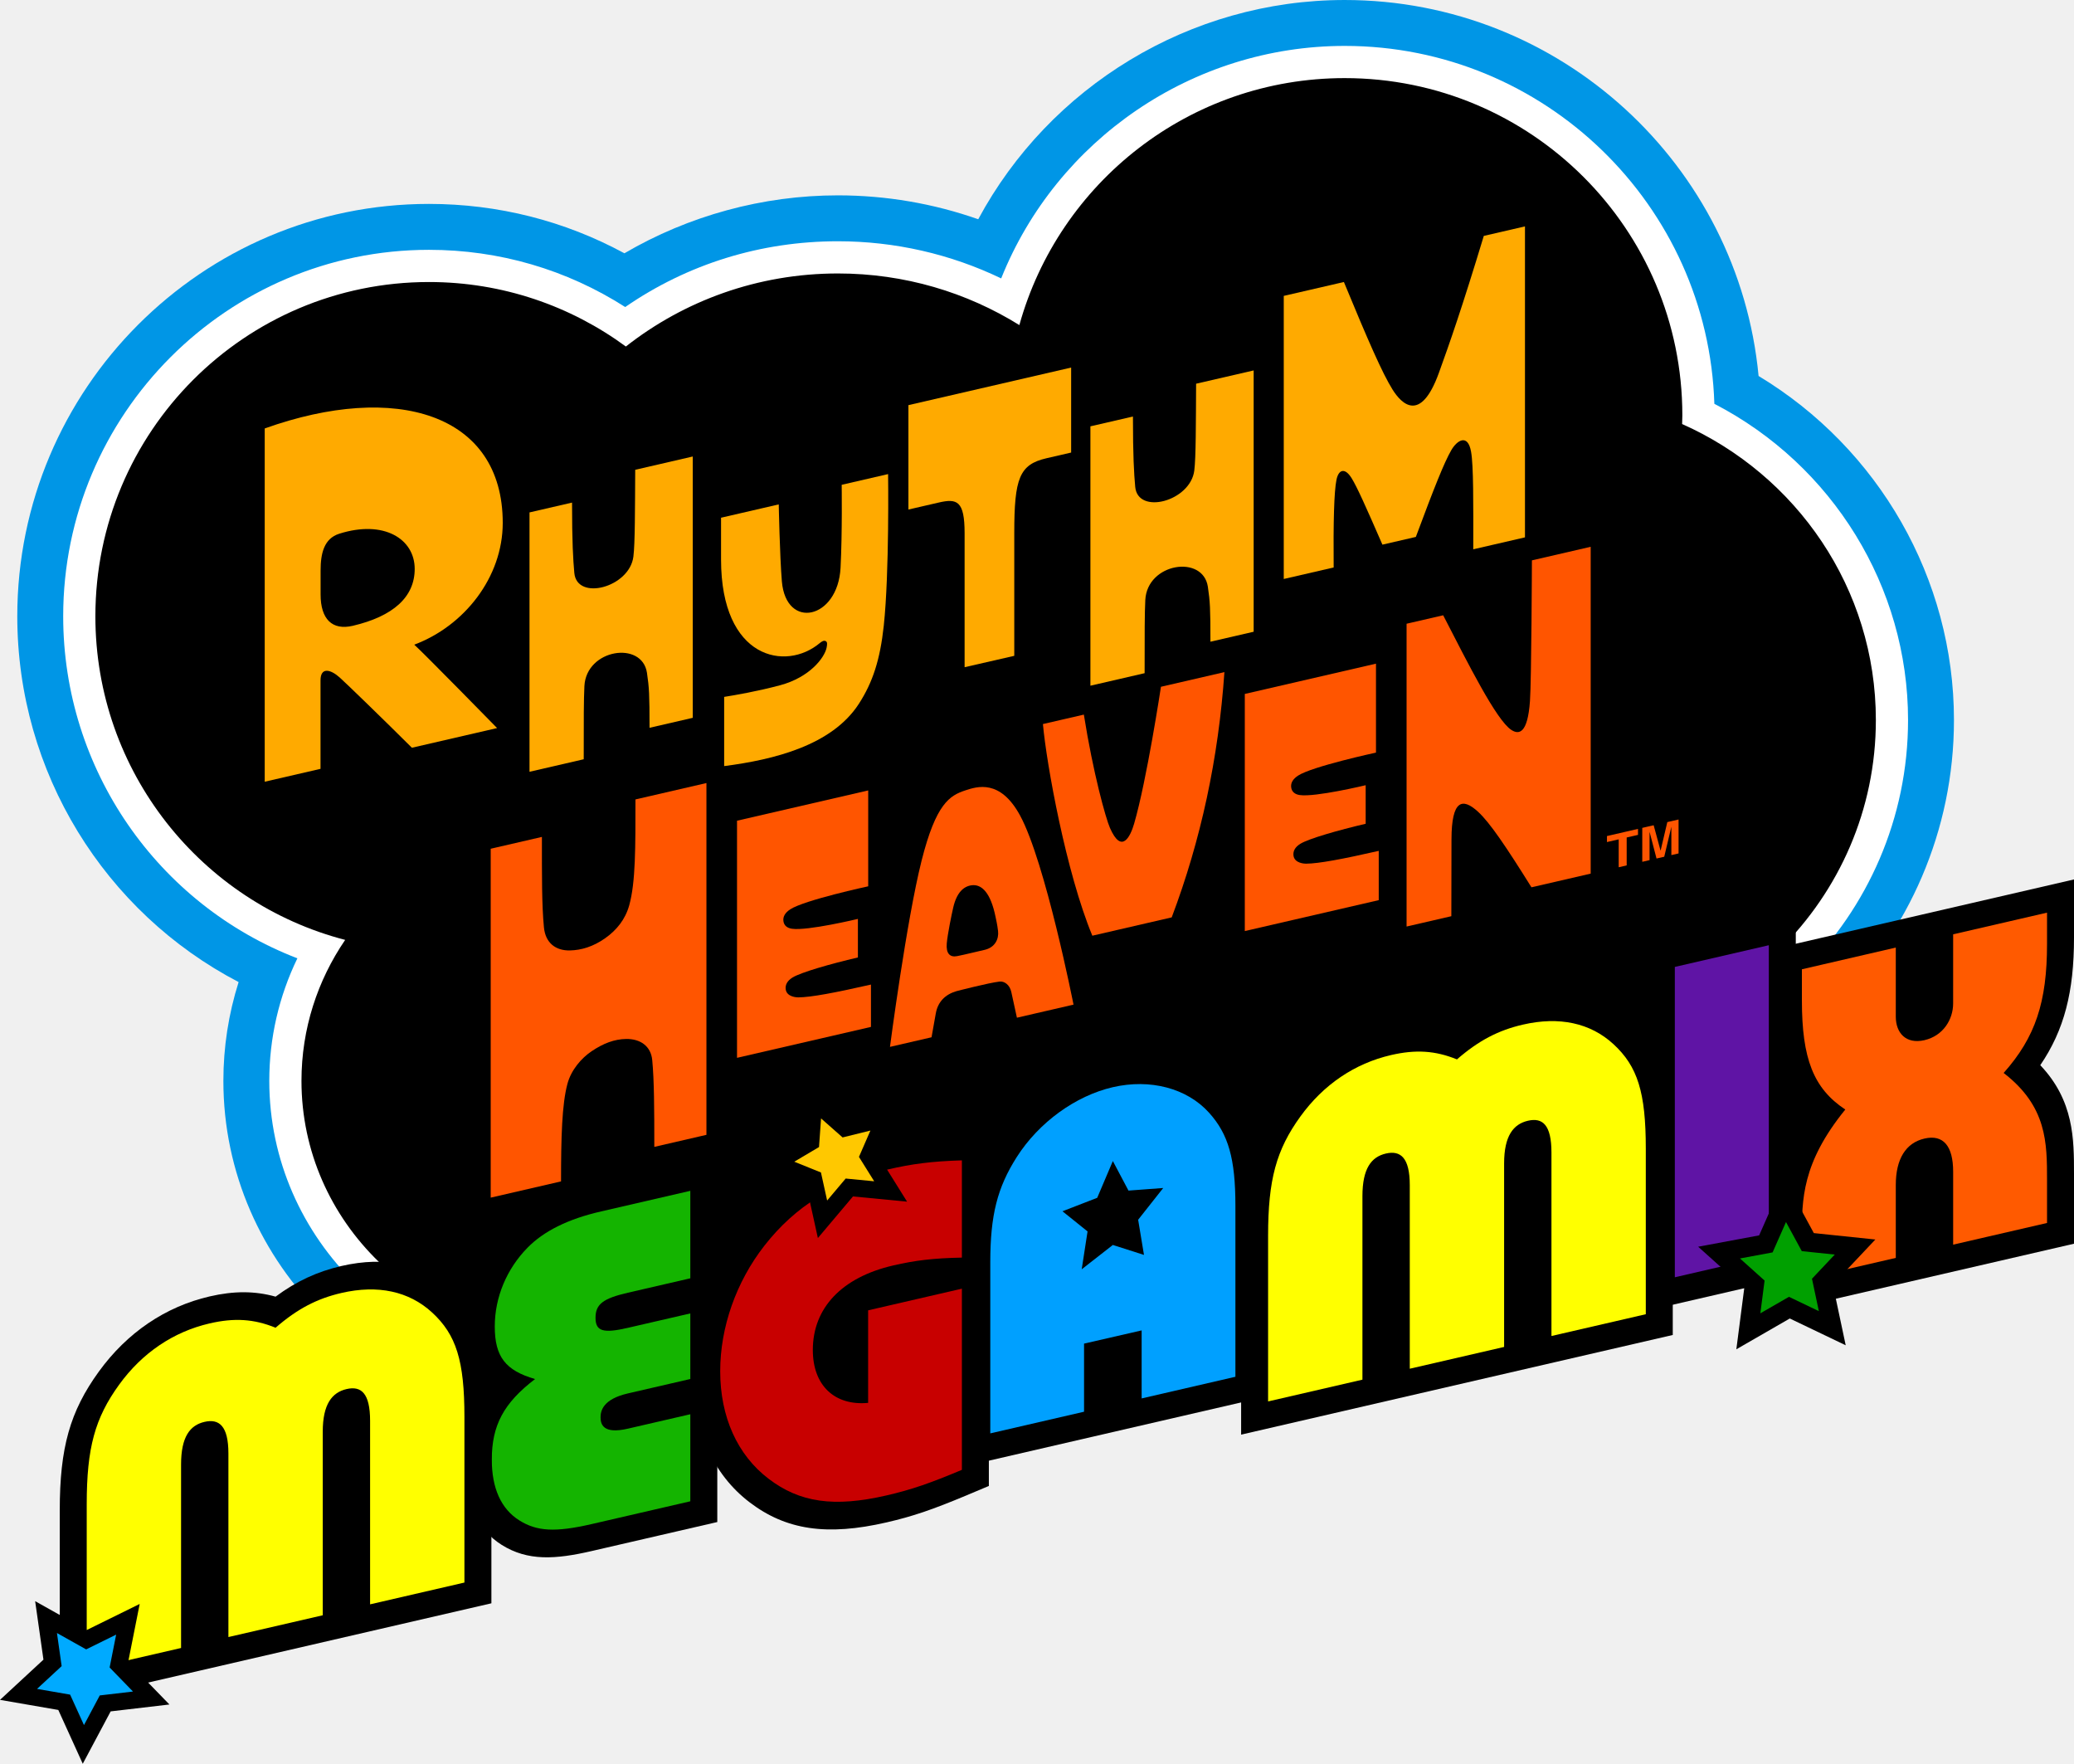
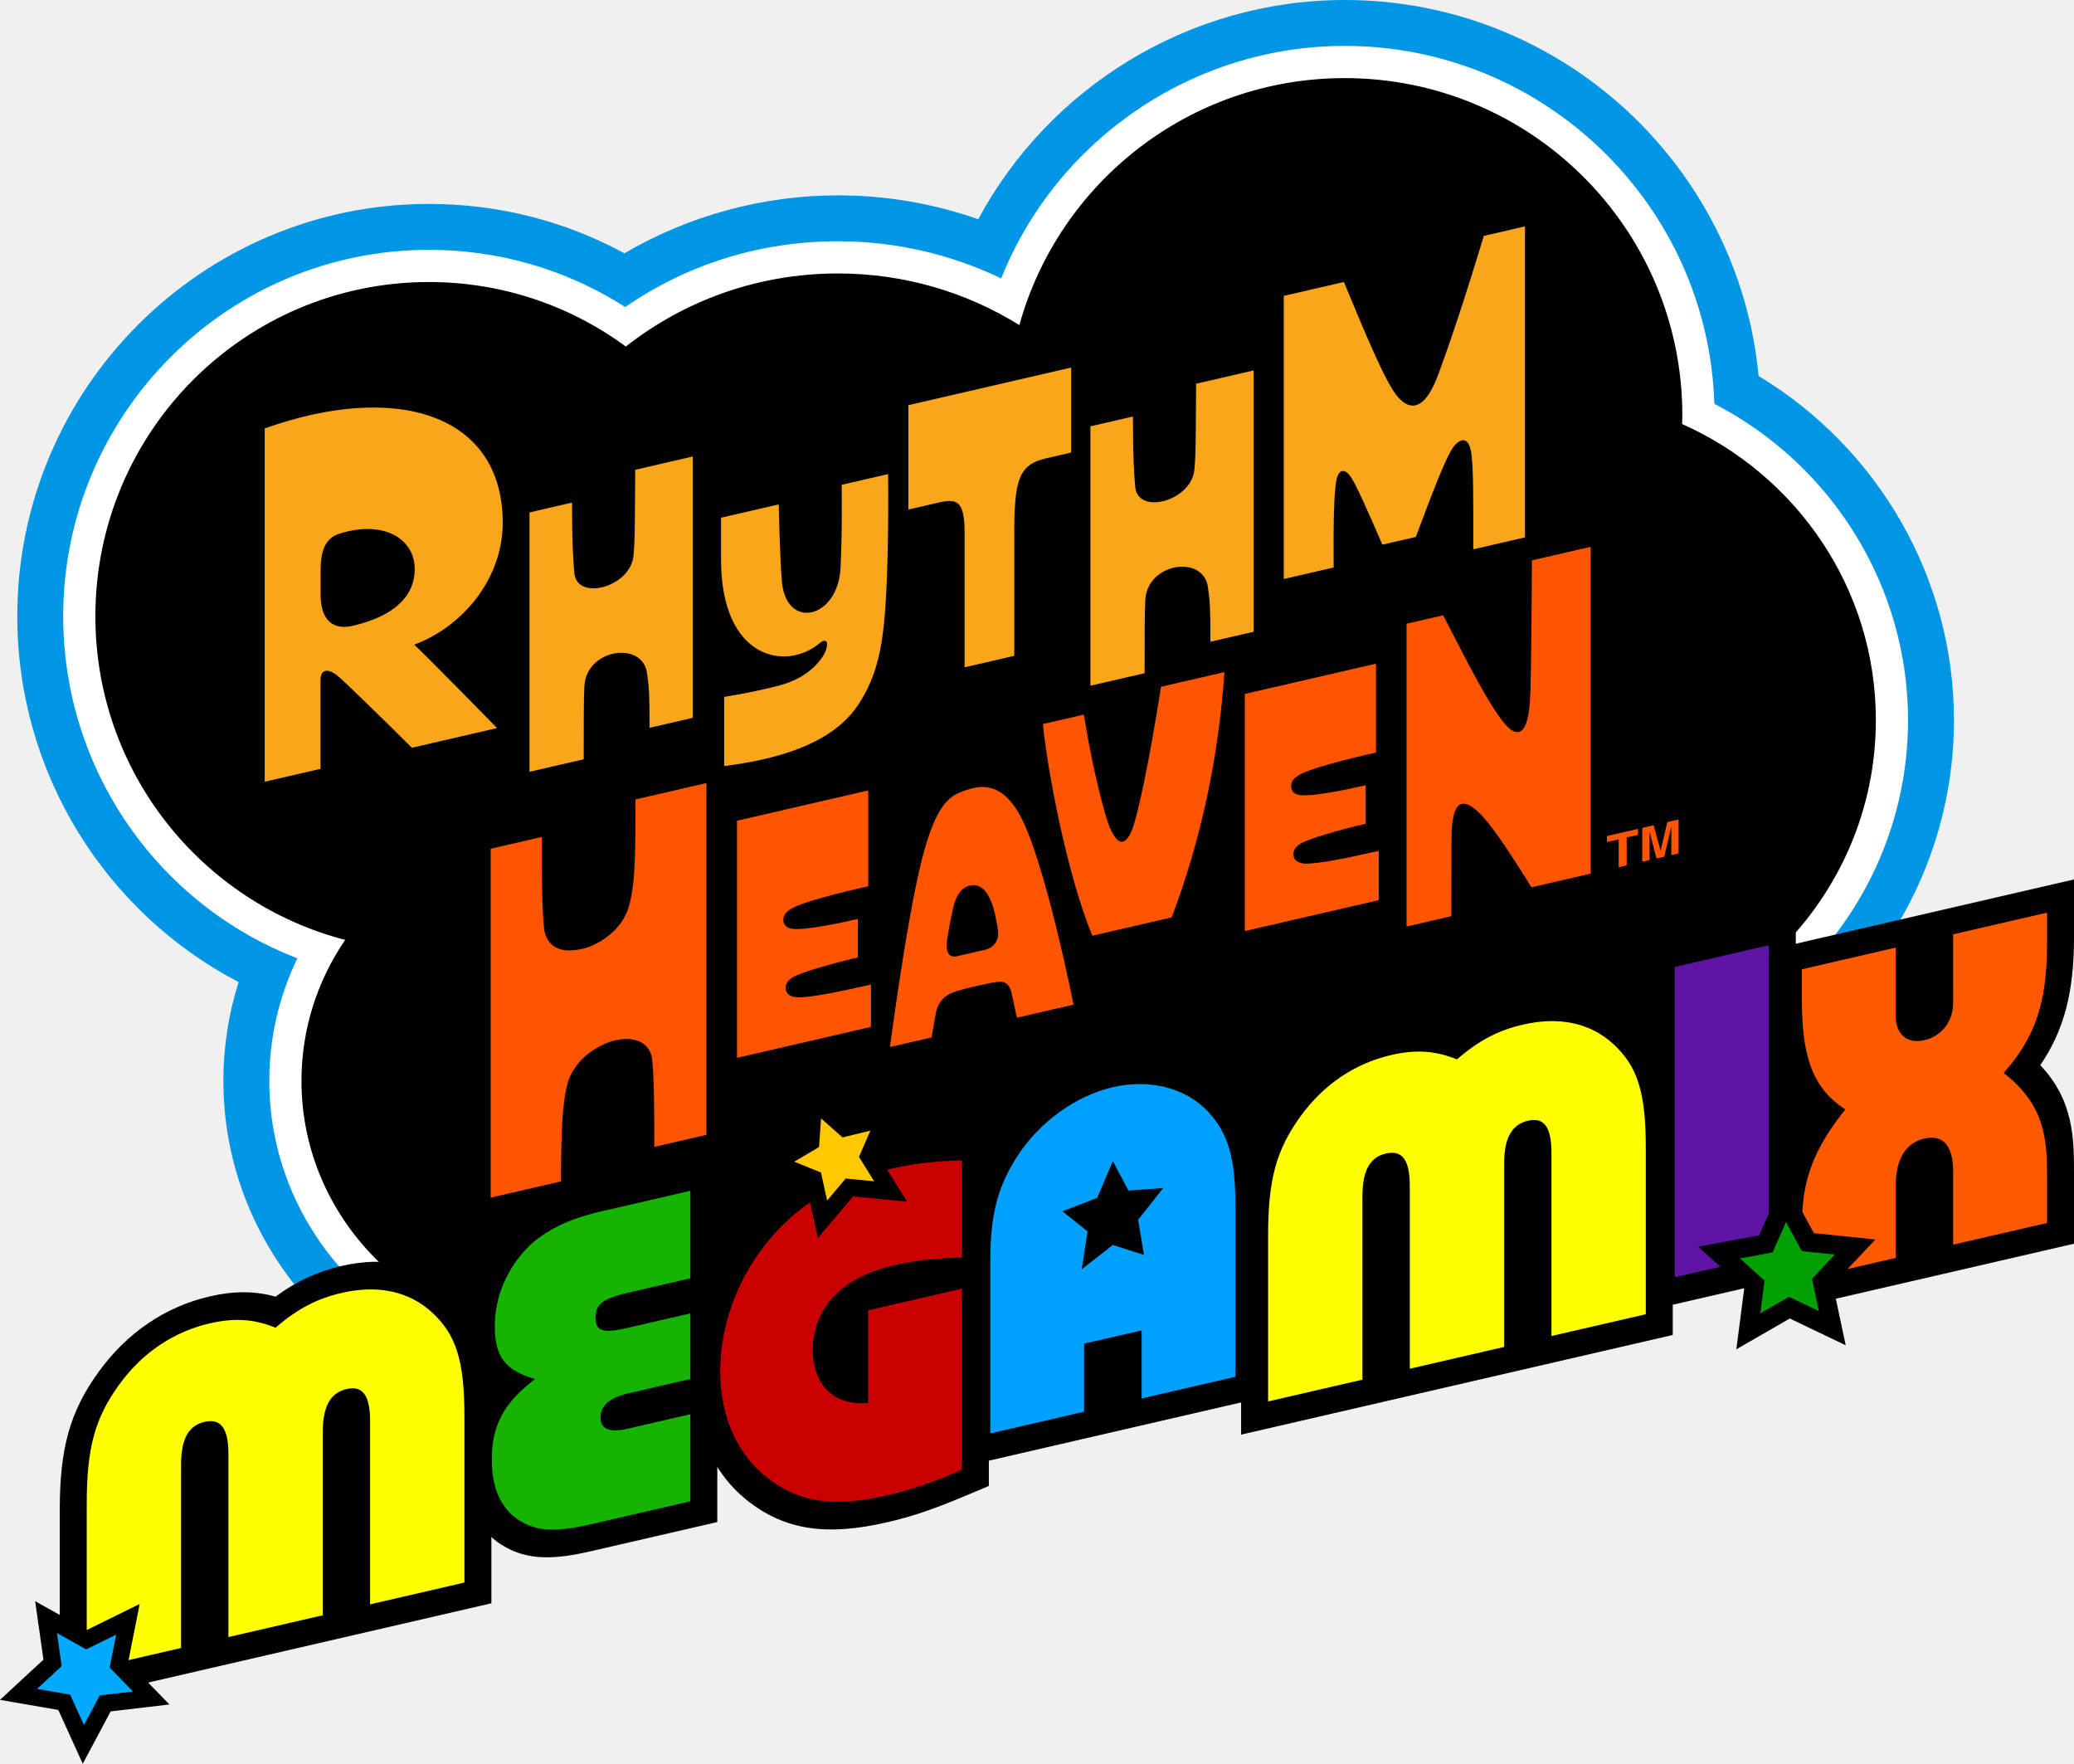
<svg xmlns="http://www.w3.org/2000/svg" version="1.1" id="svg1" width="666.667" height="566.857" viewBox="0 0 666.667 566.857">
  <defs id="defs1">
    <clipPath clipPathUnits="userSpaceOnUse" id="clipPath2">
      <path d="M 0,425.143 H 500 V 0 H 0 Z" transform="translate(-423.9594,-334.515)" id="path2" />
    </clipPath>
    <clipPath clipPathUnits="userSpaceOnUse" id="clipPath4">
      <path d="M 0,425.143 H 500 V 0 H 0 Z" transform="translate(-413.2973,-327.8061)" id="path4" />
    </clipPath>
    <clipPath clipPathUnits="userSpaceOnUse" id="clipPath6">
      <path d="M 0,425.143 H 500 V 0 H 0 Z" transform="translate(-405.5268,-322.9345)" id="path6" />
    </clipPath>
    <clipPath clipPathUnits="userSpaceOnUse" id="clipPath8">
      <path d="M 0,425.143 H 500 V 0 H 0 Z" id="path8" />
    </clipPath>
    <clipPath clipPathUnits="userSpaceOnUse" id="clipPath10">
      <path d="M 0,425.143 H 500 V 0 H 0 Z" transform="translate(-500.0004,-213.1606)" id="path10" />
    </clipPath>
    <clipPath clipPathUnits="userSpaceOnUse" id="clipPath12">
      <path d="M 0,425.143 H 500 V 0 H 0 Z" transform="translate(-434.4037,-116.7109)" id="path12" />
    </clipPath>
    <clipPath clipPathUnits="userSpaceOnUse" id="clipPath14">
      <path d="M 0,425.143 H 500 V 0 H 0 Z" transform="translate(-397.2651,-197.0732)" id="path14" />
    </clipPath>
    <clipPath clipPathUnits="userSpaceOnUse" id="clipPath16">
      <path d="M 0,425.143 H 500 V 0 H 0 Z" transform="translate(-403.7661,-192.0722)" id="path16" />
    </clipPath>
    <clipPath clipPathUnits="userSpaceOnUse" id="clipPath18">
      <path d="M 0,425.143 H 500 V 0 H 0 Z" transform="translate(-393.8637,-178.87)" id="path18" />
    </clipPath>
    <clipPath clipPathUnits="userSpaceOnUse" id="clipPath20">
      <path d="M 0,425.143 H 500 V 0 H 0 Z" transform="translate(-388.9584,-173.4706)" id="path20" />
    </clipPath>
    <clipPath clipPathUnits="userSpaceOnUse" id="clipPath22">
      <path d="M 0,425.143 H 500 V 0 H 0 Z" transform="translate(-296.687,-162.0273)" id="path22" />
    </clipPath>
    <clipPath clipPathUnits="userSpaceOnUse" id="clipPath24">
      <path d="M 0,425.143 H 500 V 0 H 0 Z" transform="translate(-275.7914,-122.6542)" id="path24" />
    </clipPath>
    <clipPath clipPathUnits="userSpaceOnUse" id="clipPath26">
      <path d="M 0,425.143 H 500 V 0 H 0 Z" transform="translate(-233.1718,-152.1171)" id="path26" />
    </clipPath>
    <clipPath clipPathUnits="userSpaceOnUse" id="clipPath28">
      <path d="M 0,425.143 H 500 V 0 H 0 Z" transform="translate(-231.8925,-70.8486)" id="path28" />
    </clipPath>
    <clipPath clipPathUnits="userSpaceOnUse" id="clipPath30">
      <path d="M 0,425.143 H 500 V 0 H 0 Z" transform="translate(-144.9672,-139.6523)" id="path30" />
    </clipPath>
    <clipPath clipPathUnits="userSpaceOnUse" id="clipPath32">
      <path d="M 0,425.143 H 500 V 0 H 0 Z" transform="translate(-142.6577,-57.7792)" id="path32" />
    </clipPath>
    <clipPath clipPathUnits="userSpaceOnUse" id="clipPath34">
      <path d="M 0,425.143 H 500 V 0 H 0 Z" transform="translate(-109.059,-114.1904)" id="path34" />
    </clipPath>
    <clipPath clipPathUnits="userSpaceOnUse" id="clipPath36">
      <path d="M 0,425.143 H 500 V 0 H 0 Z" transform="translate(-104.1537,-108.7919)" id="path36" />
    </clipPath>
    <clipPath clipPathUnits="userSpaceOnUse" id="clipPath38">
      <path d="M 0,425.143 H 500 V 0 H 0 Z" transform="translate(-452.1108,-126.3681)" id="path38" />
    </clipPath>
    <clipPath clipPathUnits="userSpaceOnUse" id="clipPath40">
      <path d="M 0,425.143 H 500 V 0 H 0 Z" transform="translate(-442.3256,-122.7372)" id="path40" />
    </clipPath>
    <clipPath clipPathUnits="userSpaceOnUse" id="clipPath42">
      <path d="M 0,425.143 H 500 V 0 H 0 Z" transform="translate(-211.7285,-146.6259)" id="path42" />
    </clipPath>
    <clipPath clipPathUnits="userSpaceOnUse" id="clipPath44">
      <path d="M 0,425.143 H 500 V 0 H 0 Z" transform="translate(-207.079,-146.2812)" id="path44" />
    </clipPath>
    <clipPath clipPathUnits="userSpaceOnUse" id="clipPath46">
      <path d="M 0,425.143 H 500 V 0 H 0 Z" transform="translate(-30.8969,-24.5273)" id="path46" />
    </clipPath>
    <clipPath clipPathUnits="userSpaceOnUse" id="clipPath48">
      <path d="M 0,425.143 H 500 V 0 H 0 Z" transform="translate(-26.4282,-23.206)" id="path48" />
    </clipPath>
    <clipPath clipPathUnits="userSpaceOnUse" id="clipPath50">
      <path d="M 0,425.143 H 500 V 0 H 0 Z" transform="translate(-402.9311,-219.0282)" id="path50" />
    </clipPath>
    <clipPath clipPathUnits="userSpaceOnUse" id="clipPath52">
      <path d="M 0,425.143 H 500 V 0 H 0 Z" transform="translate(-369.3149,-290.0722)" id="path52" />
    </clipPath>
    <clipPath clipPathUnits="userSpaceOnUse" id="clipPath54">
-       <path d="M 0,425.143 H 500 V 0 H 0 Z" transform="translate(-314.8471,-216.9584)" id="path54" />
+       <path d="M 0,425.143 H 500 V 0 H 0 Z" transform="translate(-314.8471,-216.9599)" id="path54" />
    </clipPath>
    <clipPath clipPathUnits="userSpaceOnUse" id="clipPath56">
      <path d="M 0,425.143 H 500 V 0 H 0 Z" transform="translate(-279.8832,-259.601)" id="path56" />
    </clipPath>
    <clipPath clipPathUnits="userSpaceOnUse" id="clipPath58">
      <path d="M 0,425.143 H 500 V 0 H 0 Z" transform="translate(-237.4858,-196.2148)" id="path58" />
    </clipPath>
    <clipPath clipPathUnits="userSpaceOnUse" id="clipPath60">
      <path d="M 0,425.143 H 500 V 0 H 0 Z" transform="translate(-192.4316,-184.7314)" id="path60" />
    </clipPath>
    <clipPath clipPathUnits="userSpaceOnUse" id="clipPath62">
      <path d="M 0,425.143 H 500 V 0 H 0 Z" transform="translate(-153.1957,-232.4443)" id="path62" />
    </clipPath>
    <clipPath clipPathUnits="userSpaceOnUse" id="clipPath64">
      <path d="M 0,425.143 H 500 V 0 H 0 Z" transform="translate(-357.7143,-368.2807)" id="path64" />
    </clipPath>
    <clipPath clipPathUnits="userSpaceOnUse" id="clipPath66">
-       <path d="M 0,425.143 H 500 V 0 H 0 Z" transform="translate(-288.3578,-332.6513)" id="path66" />
+       <path d="M 0,425.143 H 500 V 0 H 0 Z" transform="translate(-288.3569,-332.6513)" id="path66" />
    </clipPath>
    <clipPath clipPathUnits="userSpaceOnUse" id="clipPath68">
-       <path d="M 0,425.143 H 500 V 0 H 0 Z" transform="translate(-219.0014,-327.4872)" id="path68" />
+       <path d="M 0,425.143 H 500 V 0 H 0 Z" transform="translate(-219.0004,-327.4877)" id="path68" />
    </clipPath>
    <clipPath clipPathUnits="userSpaceOnUse" id="clipPath70">
-       <path d="M 0,425.143 H 500 V 0 H 0 Z" transform="translate(-214.1025,-310.8671)" id="path70" />
+       <path d="M 0,425.143 H 500 V 0 H 0 Z" transform="translate(-214.101,-310.8671)" id="path70" />
    </clipPath>
    <clipPath clipPathUnits="userSpaceOnUse" id="clipPath72">
-       <path d="M 0,425.143 H 500 V 0 H 0 Z" transform="translate(-153.1367,-311.9037)" id="path72" />
+       <path d="M 0,425.143 H 500 V 0 H 0 Z" transform="translate(-153.1352,-311.9037)" id="path72" />
    </clipPath>
    <clipPath clipPathUnits="userSpaceOnUse" id="clipPath74">
-       <path d="M 0,425.143 H 500 V 0 H 0 Z" transform="translate(-85.06,-274.3007)" id="path74" />
+       <path d="M 0,425.143 H 500 V 0 H 0 Z" transform="translate(-85.058,-274.3007)" id="path74" />
    </clipPath>
  </defs>
  <g id="layer-MC0">
    <path id="path1" d="m 0,0 c -4.802,50.771 -47.721,90.627 -99.782,90.627 -37.375,0 -71.168,-20.915 -88.344,-52.848 -10.797,3.797 -22.225,5.76 -33.828,5.76 -18.123,0 -35.978,-4.894 -51.479,-13.963 -14.405,7.818 -30.462,11.9 -47.113,11.9 -54.725,0 -99.246,-44.59 -99.246,-99.398 0,-37.661 21.11,-71.354 53.358,-88.173 -2.426,-7.654 -3.674,-15.665 -3.674,-23.813 0,-44.375 36.963,-80.476 82.398,-80.476 27.525,0 52.151,13.091 67.167,33.728 18.301,-16.946 42.547,-26.721 68.468,-26.721 41.888,0 78.828,25.89 93.765,63.653 2.463,-0.186 4.933,-0.278 7.404,-0.278 54.041,0 98.007,43.544 98.007,97.067 C 47.101,-48.845 28.954,-17.458 0,0" style="fill:#0096e6;fill-opacity:1;fill-rule:nonzero;stroke:none" transform="matrix(1.333333,0,0,-1.333333,565.2792,120.8373)" clip-path="url(#clipPath2)" />
    <path id="path3" d="m 0,0 c -1.479,47.82 -40.889,86.271 -89.12,86.271 -36.657,0 -69.442,-22.615 -82.811,-56.043 -12.212,5.879 -25.647,8.954 -39.361,8.954 -18.592,0 -36.202,-5.463 -51.281,-15.855 -14.139,9.04 -30.379,13.792 -47.311,13.792 -48.622,0 -88.179,-39.626 -88.179,-88.332 0,-36.879 22.767,-69.475 56.458,-82.446 -4.453,-9.192 -6.774,-19.242 -6.774,-29.54 0,-38.272 31.999,-69.41 71.331,-69.41 28.83,0 53.98,16.519 65.171,41.095 16.822,-21.358 42.554,-34.088 70.464,-34.088 40.187,0 75.255,26.755 86.207,64.659 4.939,-0.853 9.947,-1.284 14.962,-1.284 47.938,0 86.94,38.58 86.94,86.001 C 46.696,-44.143 28.53,-14.757 0,0" style="fill:#ffffff;fill-opacity:1;fill-rule:nonzero;stroke:none" transform="matrix(1.333333,0,0,-1.333333,551.0631,129.7825)" clip-path="url(#clipPath4)" />
    <path id="path5" d="m 0,0 c 0.018,0.696 0.053,1.389 0.053,2.089 0,44.896 -36.446,81.292 -81.403,81.292 -37.407,0 -68.899,-25.206 -78.429,-59.531 -12.662,7.87 -27.655,12.442 -43.742,12.442 -19.34,0 -37.102,-6.598 -51.123,-17.609 -13.305,9.767 -29.71,15.546 -47.47,15.546 -44.413,0 -80.418,-36.072 -80.418,-80.571 0,-37.508 25.582,-69.027 60.218,-78.005 -6.651,-9.744 -10.534,-21.42 -10.534,-33.98 0,-34.048 28.461,-61.65 63.57,-61.65 31.536,0 57.695,22.275 62.695,51.482 13.594,-26.4 41.143,-44.475 72.94,-44.475 39.896,0 73.119,28.439 80.452,66.1 6.605,-1.766 13.546,-2.725 20.718,-2.725 43.729,0 79.179,35.03 79.179,78.241 C 46.706,-39.582 27.529,-12.253 0,0" style="fill:#000000;fill-opacity:1;fill-rule:nonzero;stroke:none" transform="matrix(1.333333,0,0,-1.333333,540.7024,136.278)" clip-path="url(#clipPath6)" />
    <path id="path7" d="m 394.237,173.181 h 4.795 v 4.794 h -4.795 z" style="fill:#000000;fill-opacity:1;fill-rule:nonzero;stroke:none" transform="matrix(1.333333,0,0,-1.333333,0,566.8573)" clip-path="url(#clipPath8)" />
    <path id="path9" d="m 0,0 -72.099,-16.66 v -87.793 L 0,-87.807 v 16.835 c 0,8.344 -0.001,17.656 -8.132,26.197 C -2.35,-36.292 0,-27.087 0,-14.032 Z" style="fill:#000000;fill-opacity:1;fill-rule:nonzero;stroke:none" transform="matrix(1.333333,0,0,-1.333333,666.6672,282.6432)" clip-path="url(#clipPath10)" />
    <path id="path11" d="M 0,0 V 10.33 C -0.027,19.3 -0.015,28.094 10.461,40.987 2.788,46.063 0,53.252 0,67.273 v 7.519 l 22.634,5.237 V 63.37 c 0,-3.875 2.41,-6.701 6.912,-5.662 4.502,1.039 6.913,4.98 6.913,8.854 l 0.003,16.66 22.633,5.224 v -7.53 C 59.095,66.895 56.307,58.42 48.634,49.801 59.096,41.754 59.095,32.949 59.095,23.973 V 13.644 L 36.462,8.418 v 17.576 c 0,6.268 -2.414,9.035 -6.916,7.996 -4.502,-1.04 -6.912,-4.921 -6.912,-11.188 V 5.226 Z" style="fill:#ff5a00;fill-opacity:1;fill-rule:nonzero;stroke:none" transform="matrix(1.333333,0,0,-1.333333,579.2049,411.2428)" clip-path="url(#clipPath12)" />
    <path id="path13" d="m 0,0 v -87.812 l 35.664,8.235 v 87.81 z" style="fill:#000000;fill-opacity:1;fill-rule:nonzero;stroke:none" transform="matrix(1.333333,0,0,-1.333333,529.6868,304.0931)" clip-path="url(#clipPath14)" />
    <path id="path15" d="M 0,0 22.661,5.232 V -69.575 L 0,-74.808 Z" style="fill:#5f14a5;fill-opacity:1;fill-rule:nonzero;stroke:none" transform="matrix(1.333333,0,0,-1.333333,538.3548,310.7611)" clip-path="url(#clipPath16)" />
    <path id="path17" d="M 0,0 C -6.81,6.257 -16.057,8.262 -26.738,5.795 -32.57,4.448 -37.607,2.12 -42.623,-1.597 c -5.015,1.402 -10.052,1.405 -15.885,0.058 -10.682,-2.467 -19.928,-8.74 -26.738,-18.142 -6.945,-9.589 -9.407,-18.339 -9.407,-33.437 v -46.418 l 104.06,24.023 v 46.418 C 9.407,-13.994 6.946,-6.381 0,0" style="fill:#000000;fill-opacity:1;fill-rule:nonzero;stroke:none" transform="matrix(1.333333,0,0,-1.333333,525.1516,328.364)" clip-path="url(#clipPath18)" />
    <path id="path19" d="m 0,0 c -5.556,5.104 -13.054,6.72 -21.833,4.692 -5.896,-1.36 -10.641,-3.825 -15.885,-8.38 -5.244,2.133 -9.961,2.414 -15.885,1.046 -8.752,-2.02 -16.276,-7.103 -21.832,-14.773 -5.843,-8.066 -7.811,-15.257 -7.811,-28.804 v -39.915 l 22.743,5.25 v 44.238 c 0,6.667 2.149,9.457 5.659,10.267 3.509,0.81 5.755,-0.965 5.755,-7.631 v -44.238 l 22.743,5.25 v 44.238 c 0,6.667 2.245,9.479 5.755,10.288 3.51,0.811 5.658,-0.986 5.658,-7.652 v -44.238 l 22.744,5.25 v 39.916 C 7.811,-11.649 5.843,-5.368 0,0" style="fill:#ffff00;fill-opacity:1;fill-rule:nonzero;stroke:none" transform="matrix(1.333333,0,0,-1.333333,518.6112,335.5632)" clip-path="url(#clipPath20)" />
    <path id="path21" d="M 0,0 C -6.499,7.207 -17.382,10.104 -28.401,7.561 -39.407,5.02 -50.283,-2.9 -56.783,-13.108 c -5.59,-8.776 -7.668,-16.787 -7.668,-29.555 v -47.729 l 72.098,16.646 v 47.727 C 7.647,-13.233 5.574,-6.182 0,0" style="fill:#000000;fill-opacity:1;fill-rule:nonzero;stroke:none" transform="matrix(1.333333,0,0,-1.333333,395.5827,350.8209)" clip-path="url(#clipPath22)" />
    <path id="path23" d="m 0,0 -7.506,2.399 -7.506,-5.865 1.408,9.131 -6.046,4.856 8.375,3.244 3.769,8.866 3.769,-7.126 8.376,0.624 L -1.407,8.48 Z M 15.685,34.281 C 10.338,40.21 1.464,42.503 -7.506,40.432 -16.477,38.36 -25.337,31.964 -30.678,23.578 -35.358,16.229 -37.054,9.557 -37.054,-1.789 v -41.227 l 22.606,5.219 v 16.417 l 13.884,3.186 v -16.398 l 22.605,5.22 v 41.226 c 0,11.346 -1.684,17.247 -6.356,22.427" style="fill:#00a0ff;fill-opacity:1;fill-rule:nonzero;stroke:none" transform="matrix(1.333333,0,0,-1.333333,367.7219,403.3184)" clip-path="url(#clipPath24)" />
    <path id="path25" d="m 0,0 c -7.464,-0.227 -12.628,-0.862 -19.054,-2.346 -14.574,-3.364 -25.874,-10.395 -34.544,-21.495 -7.912,-10.129 -12.449,-22.942 -12.449,-35.154 0,-12.725 4.818,-23.407 13.566,-30.082 8.807,-6.721 18.696,-8.172 33.068,-4.854 6.285,1.451 10.985,3.043 19.342,6.553 l 5.294,2.224 V 0.158 Z" style="fill:#000000;fill-opacity:1;fill-rule:nonzero;stroke:none" transform="matrix(1.333333,0,0,-1.333333,310.8957,364.0345)" clip-path="url(#clipPath26)" />
    <path id="path27" d="m 0,0 c -7.562,-3.176 -12.051,-4.756 -18.134,-6.16 -12.704,-2.934 -20.948,-1.73 -28.485,4.02 -7.506,5.728 -11.647,14.9 -11.647,25.914 0,10.544 3.814,21.499 10.654,30.255 7.458,9.548 16.944,15.415 29.837,18.392 5.657,1.306 10.406,1.954 17.775,2.178 L 0,51.158 c -6.928,-0.139 -11.25,-0.669 -16.561,-1.894 -12.365,-2.855 -19.376,-10.221 -19.376,-20.376 0,-8.535 5.245,-13.495 13.332,-12.748 V 38.448 L 0,43.667 Z" style="fill:#c80000;fill-opacity:1;fill-rule:nonzero;stroke:none" transform="matrix(1.333333,0,0,-1.333333,309.19,472.3925)" clip-path="url(#clipPath28)" />
    <path id="path29" d="m 0,0 c -9.516,-2.146 -16.657,-5.807 -21.857,-11.124 -6.567,-6.715 -10.333,-15.692 -10.333,-24.631 0,-6.252 1.651,-10.665 5.319,-13.728 -4.127,-5.339 -6.036,-11.271 -6.036,-18.373 0,-8.804 3.074,-15.386 8.891,-19.037 6.299,-3.953 12.976,-3.498 21.706,-1.482 l 30.267,6.988 V 6.454 Z" style="fill:#000000;fill-opacity:1;fill-rule:nonzero;stroke:none" transform="matrix(1.333333,0,0,-1.333333,193.2896,380.6543)" clip-path="url(#clipPath30)" />
    <path id="path31" d="m 0,0 c -8.86,-2.045 -13.257,-1.753 -17.472,0.892 -4.399,2.76 -6.624,7.781 -6.624,14.627 0,8.28 2.87,13.663 10.433,19.434 -7.149,2.068 -9.715,5.406 -9.715,12.666 0,7.066 2.884,13.87 7.866,18.965 3.93,4.02 9.799,6.958 17.803,8.782 l 21.474,4.958 V 59.237 L 8.694,55.758 C 2.732,54.382 0.911,52.986 0.911,49.729 c 0,-3.257 1.821,-3.811 7.783,-2.435 l 15.071,3.479 V 34.965 L 8.694,31.485 C 2.732,30.109 2.125,27.312 2.125,25.739 c 0,-1.683 0.607,-4.125 6.569,-2.749 l 15.071,3.48 V 5.486 Z" style="fill:#14b400;fill-opacity:1;fill-rule:nonzero;stroke:none" transform="matrix(1.333333,0,0,-1.333333,190.2103,489.8184)" clip-path="url(#clipPath32)" />
    <path id="path33" d="m 0,0 c -6.81,6.257 -16.056,8.262 -26.738,5.795 -5.834,-1.347 -10.87,-3.675 -15.885,-7.392 -5.014,1.402 -10.051,1.405 -15.884,0.058 -10.683,-2.467 -19.929,-8.74 -26.739,-18.142 -6.945,-9.588 -9.407,-18.338 -9.407,-33.437 v -46.417 l 104.06,24.023 v 46.417 C 9.407,-13.994 6.946,-6.381 0,0" style="fill:#000000;fill-opacity:1;fill-rule:nonzero;stroke:none" transform="matrix(1.333333,0,0,-1.333333,145.412,414.6035)" clip-path="url(#clipPath34)" />
    <path id="path35" d="m 0,0 c -5.556,5.104 -13.053,6.719 -21.833,4.692 -5.896,-1.361 -10.64,-3.826 -15.884,-8.381 -5.244,2.134 -9.961,2.415 -15.885,1.046 -8.753,-2.02 -16.277,-7.103 -21.833,-14.773 -5.843,-8.066 -7.811,-15.256 -7.811,-28.804 v -39.915 l 22.744,5.251 v 44.238 c 0,6.667 2.148,9.456 5.658,10.266 3.51,0.811 5.755,-0.965 5.755,-7.631 v -44.238 l 22.743,5.251 v 44.238 c 0,6.666 2.246,9.478 5.755,10.288 3.51,0.811 5.659,-0.987 5.659,-7.653 v -44.238 l 22.743,5.251 v 39.915 C 7.811,-11.65 5.843,-5.369 0,0" style="fill:#ffff00;fill-opacity:1;fill-rule:nonzero;stroke:none" transform="matrix(1.333333,0,0,-1.333333,138.8716,421.8015)" clip-path="url(#clipPath36)" />
    <path id="path37" d="m 0,0 -14.832,1.546 -7.143,13.143 -6.044,-13.694 -14.699,-2.734 11.114,-9.976 -1.91,-14.748 12.886,7.423 13.48,-6.456 -3.101,14.629 z" style="fill:#000000;fill-opacity:1;fill-rule:nonzero;stroke:none" transform="matrix(1.333333,0,0,-1.333333,602.8144,398.3665)" clip-path="url(#clipPath38)" />
    <path id="path39" d="m 0,0 -7.949,0.827 -3.809,7.012 -3.229,-7.316 -7.867,-1.461 5.934,-5.328 -1.02,-7.894 6.9,3.974 7.203,-3.45 -1.655,7.812 z" style="fill:#00a000;fill-opacity:1;fill-rule:nonzero;stroke:none" transform="matrix(1.333333,0,0,-1.333333,589.7675,403.2077)" clip-path="url(#clipPath40)" />
    <path id="path41" d="m 0,0 5.222,12.009 -12.708,-3.138 -9.816,8.668 -0.941,-13.061 -11.283,-6.686 12.152,-4.903 2.82,-12.793 8.461,10.027 13.044,-1.257 z" style="fill:#000000;fill-opacity:1;fill-rule:nonzero;stroke:none" transform="matrix(1.333333,0,0,-1.333333,282.3047,371.3561)" clip-path="url(#clipPath42)" />
    <path id="path43" d="m 0,0 2.76,6.348 -6.707,-1.656 -5.189,4.581 -0.497,-6.9 -5.962,-3.533 6.431,-2.594 1.491,-6.763 4.471,5.3 6.873,-0.663 z" style="fill:#ffc800;fill-opacity:1;fill-rule:nonzero;stroke:none" transform="matrix(1.333333,0,0,-1.333333,276.1053,371.8157)" clip-path="url(#clipPath44)" />
    <path id="path45" d="M 0,0 2.779,13.994 -10.002,7.7 l -12.42,6.966 2,-14.096 -10.475,-9.695 14.053,-2.431 5.9,-12.971 6.727,12.625 14.166,1.661 z" style="fill:#000000;fill-opacity:1;fill-rule:nonzero;stroke:none" transform="matrix(1.333333,0,0,-1.333333,41.19587,534.1543)" clip-path="url(#clipPath46)" />
    <path id="path47" d="m 0,0 1.573,7.922 -7.231,-3.561 -7.039,3.948 1.132,-7.978 -5.934,-5.492 7.977,-1.38 3.339,-7.342 3.809,7.149 8.005,0.938 z" style="fill:#00aaff;fill-opacity:1;fill-rule:nonzero;stroke:none" transform="matrix(1.333333,0,0,-1.333333,35.2376,535.916)" clip-path="url(#clipPath48)" />
-     <path id="path49" d="m 0,0 v 6.833 l -1.718,-7.229 -1.86,-0.43 -1.677,6.445 V -1.213 L -7.013,-1.619 V 6.56 l 2.747,0.634 1.657,-6.105 0.02,0.005 1.615,6.861 2.712,0.626 V 0.401 Z M -12.696,-2.931 V 3.797 L -15.524,3.145 V 4.59 l 7.481,1.727 V 4.872 l -2.727,-0.63 v -6.728 z" style="fill:#ff5500;fill-opacity:1;fill-rule:nonzero;stroke:none" transform="matrix(1.333333,0,0,-1.333333,537.2415,274.8197)" clip-path="url(#clipPath50)" />
-     <path id="path51" d="m 0,0 c 0,0 -0.11,-28.842 -0.47,-33.916 -0.56,-7.924 -2.69,-8.137 -4.502,-6.948 -3.615,2.372 -10.371,15.879 -16.421,27.626 l -8.824,-2.038 v -72.988 l 10.791,2.492 0.036,18.52 c 0.019,9.506 2.615,10.125 6.386,6.671 2.862,-2.62 6.757,-8.398 12.894,-18.225 l 14.279,3.297 v 78.78 z" style="fill:#ff5500;fill-opacity:1;fill-rule:nonzero;stroke:none" transform="matrix(1.333333,0,0,-1.333333,492.4199,180.0944)" clip-path="url(#clipPath52)" />
-     <path id="path53" d="m 0,0 c -0.328,-0.002 -2.752,0.081 -3.011,1.93 -0.15,1.071 0.364,2.077 1.657,2.868 2.023,1.237 9.024,3.249 15.744,4.825 v 9.293 c 0,0 -12.167,-2.928 -15.91,-2.372 -1.136,0.169 -1.893,0.77 -2.043,1.82 -0.155,1.073 0.386,2.04 1.657,2.867 3.422,2.229 18.782,5.543 18.782,5.543 V 48.215 L -14.75,40.914 v -57.156 l 32.289,7.454 V 3.088 C 8.921,1.13 3.096,0.017 0,0" style="fill:#ff5500;fill-opacity:1;fill-rule:nonzero;stroke:none" transform="matrix(1.333333,0,0,-1.333333,419.7961,277.5795)" clip-path="url(#clipPath54)" />
+     <path id="path49" d="m 0,0 v 6.833 l -1.718,-7.229 -1.86,-0.43 -1.677,6.445 V -1.213 L -7.013,-1.619 V 6.56 l 2.747,0.634 1.657,-6.105 0.02,0.005 1.615,6.861 2.712,0.626 v -8.18 z m -12.696,-2.931 v 6.728 l -2.828,-0.652 v 1.45 l 7.481,1.727 v -1.45 l -2.727,-0.63 v -6.728 z" style="fill:#ff5500;fill-opacity:1;fill-rule:nonzero;stroke:none" transform="matrix(1.333333,0,0,-1.333333,537.2415,274.8197)" clip-path="url(#clipPath50)" />
+     <path id="path51" d="m 0,0 c 0,0 -0.11,-28.842 -0.47,-33.916 -0.56,-7.924 -2.69,-8.137 -4.502,-6.948 -3.615,2.372 -10.371,15.879 -16.421,27.626 l -8.824,-2.038 v -72.988 l 10.791,2.492 0.036,18.52 c 0.019,9.506 2.615,10.125 6.386,6.671 2.862,-2.62 6.757,-8.398 12.894,-18.225 l 14.28,3.297 v 78.78 z" style="fill:#ff5500;fill-opacity:1;fill-rule:nonzero;stroke:none" transform="matrix(1.333333,0,0,-1.333333,492.4199,180.0944)" clip-path="url(#clipPath52)" />
+     <path id="path53" d="m 0,0 c -0.328,-0.001 -2.752,0.081 -3.011,1.93 -0.15,1.071 0.364,2.077 1.657,2.868 2.023,1.237 9.024,3.249 15.744,4.826 v 9.292 c 0,0 -12.167,-2.928 -15.91,-2.372 -1.136,0.169 -1.893,0.77 -2.043,1.82 -0.155,1.073 0.386,2.04 1.657,2.868 3.422,2.228 18.782,5.542 18.782,5.542 V 48.213 L -14.75,40.912 v -57.155 l 32.289,7.454 V 3.088 C 8.921,1.13 3.096,0.017 0,0" style="fill:#ff5500;fill-opacity:1;fill-rule:nonzero;stroke:none" transform="matrix(1.333333,0,0,-1.333333,419.7961,277.5775)" clip-path="url(#clipPath54)" />
    <path id="path55" d="m 0,0 c 0,0 -3.426,-22.572 -6.468,-33.003 -0.869,-2.981 -2.97,-7.541 -5.828,-1.02 -1.023,2.335 -4.061,13.247 -6.291,27.314 l -9.867,-2.278 c 0.864,-9.672 5.6,-35.797 11.911,-51.016 l 19.135,4.417 c 7.043,18.64 11.269,38.327 12.706,59.118 z" style="fill:#ff5500;fill-opacity:1;fill-rule:nonzero;stroke:none" transform="matrix(1.333333,0,0,-1.333333,373.1776,220.7227)" clip-path="url(#clipPath56)" />
-     <path id="path57" d="m 0,0 c -1.524,-0.332 -4.991,-1.21 -6.763,-1.542 -1.695,-0.332 -2.686,0.624 -2.477,3.045 0.191,2.264 1.185,7.064 1.562,8.685 0.834,3.584 2.473,5.079 4.401,5.347 2.471,0.345 4.63,-1.814 5.811,-7.67 C 2.648,7.299 2.937,6.124 3.125,4.527 3.353,2.589 2.4,0.604 0,0 m 8.434,32.356 c -4.789,8.823 -10.358,6.995 -13.211,6.051 -3.739,-1.237 -7.057,-3.157 -10.53,-16.93 -3.65,-14.478 -7.623,-44.89 -7.623,-44.89 l 10.019,2.312 1.029,5.767 c 0.497,2.785 2.27,4.554 4.972,5.349 0,0 7.763,2.015 10.413,2.316 1.12,0.127 2.435,-0.756 2.817,-2.509 l 1.354,-6.204 13.644,3.15 c 0,0 -6.787,34.355 -12.884,45.588" style="fill:#ff5500;fill-opacity:1;fill-rule:nonzero;stroke:none" transform="matrix(1.333333,0,0,-1.333333,316.6477,305.2376)" clip-path="url(#clipPath58)" />
-     <path id="path59" d="m 0,0 c -0.327,-0.001 -2.751,0.081 -3.011,1.931 -0.15,1.071 0.365,2.076 1.657,2.867 2.023,1.237 9.024,3.25 15.745,4.826 v 9.292 c 0,0 -12.168,-2.928 -15.91,-2.371 -1.137,0.169 -1.894,0.769 -2.044,1.819 -0.154,1.073 0.387,2.041 1.657,2.868 3.422,2.229 18.782,5.542 18.782,5.542 V 49.885 L -14.75,42.583 v -57.154 l 32.289,7.454 V 3.089 C 8.921,1.131 3.097,0.018 0,0" style="fill:#ff5500;fill-opacity:1;fill-rule:nonzero;stroke:none" transform="matrix(1.333333,0,0,-1.333333,256.5755,320.5488)" clip-path="url(#clipPath60)" />
-     <path id="path61" d="m 0,0 c 0,-11.405 0.058,-19.941 -1.505,-25.534 -0.949,-3.398 -3.038,-5.984 -5.828,-7.942 -2.841,-1.994 -5.689,-2.867 -8.48,-2.922 -3.401,-0.068 -5.888,1.784 -6.251,5.563 -0.522,5.43 -0.488,12.292 -0.488,21.8 l -12.346,-2.85 v -84.099 l 16.959,3.915 c 0,10.703 0.219,18.591 1.539,23.512 0.899,3.353 3.344,6.183 5.813,7.85 2.885,1.949 5.539,2.924 8.335,2.969 3.397,0.054 5.976,-1.699 6.297,-5.086 0.469,-4.964 0.5,-11.713 0.5,-20.924 l 12.567,2.901 V 3.951 Z" style="fill:#ff5500;fill-opacity:1;fill-rule:nonzero;stroke:none" transform="matrix(1.333333,0,0,-1.333333,204.2609,256.9316)" clip-path="url(#clipPath62)" />
-     <path id="path63" d="m 0,0 c -5.265,-17.385 -8.245,-25.885 -10.841,-33.051 -4.424,-12.193 -9.012,-7.404 -11.15,-4.004 -2.487,3.986 -5.868,11.737 -11.737,25.94 l -14.497,-3.345 v -68.239 l 12.03,2.777 c -0.092,10.877 0.091,18.262 0.675,21.132 0.531,2.578 2.084,2.943 3.657,0.384 1.298,-2.102 3.345,-6.655 7.422,-16.014 l 8.059,1.861 c 4.443,11.937 6.839,17.955 8.539,20.898 1.371,2.395 3.986,4.077 4.772,-0.347 0.603,-3.346 0.549,-12.421 0.53,-23.535 l 12.467,2.878 V 2.292 Z" style="fill:#ffaa00;fill-opacity:1;fill-rule:nonzero;stroke:none" transform="matrix(1.333333,0,0,-1.333333,476.9524,75.8164)" clip-path="url(#clipPath64)" />
-     <path id="path65" d="m 0,0 c -0.055,-9.323 -0.036,-17.823 -0.438,-20.931 -0.933,-7.422 -13.62,-10.767 -14.242,-3.93 -0.292,3.217 -0.548,7.467 -0.548,16.955 l -10.255,-2.367 v -62.52 l 13.071,3.018 c 0,9.926 0,14.239 0.164,17.639 0.457,8.957 13.911,10.987 15.081,3.199 0.53,-3.546 0.622,-5.247 0.622,-13.253 l 10.42,2.405 V 3.203 Z" style="fill:#ffaa00;fill-opacity:1;fill-rule:nonzero;stroke:none" transform="matrix(1.333333,0,0,-1.333333,384.4771,123.3223)" clip-path="url(#clipPath66)" />
-     <path id="path67" d="m 0,0 v -25.165 l 7.294,1.684 c 4.424,1.022 6.252,0.445 6.252,-7.385 v -32.303 l 11.974,2.743 v 29.633 c 0,13.162 1.235,16.484 7.751,17.988 l 5.959,1.376 V 9.057 Z" style="fill:#ffaa00;fill-opacity:1;fill-rule:nonzero;stroke:none" transform="matrix(1.333333,0,0,-1.333333,292.0019,130.2077)" clip-path="url(#clipPath68)" />
-     <path id="path69" d="m 0,0 -11.188,-2.583 c 0,0 0.165,-11.517 -0.274,-19.999 -0.64,-12.413 -13.144,-15.082 -14.149,-3.272 -0.512,6.197 -0.75,18.549 -0.75,18.549 l -13.911,-3.212 v -10.072 c 0,-24.039 15.629,-27.001 23.801,-20.145 0.493,0.42 0.987,0.676 1.389,0.493 0.457,-0.201 0.439,-0.695 0.256,-1.609 -0.493,-2.395 -4.04,-7.129 -11.206,-9.048 -5.466,-1.463 -10.822,-2.386 -13.49,-2.806 v -16.682 c 12.028,1.554 25.958,4.991 32.447,14.972 3.382,5.21 5.156,10.713 6.033,18.866 C 0.329,-23.715 0,0 0,0" style="fill:#ffaa00;fill-opacity:1;fill-rule:nonzero;stroke:none" transform="matrix(1.333333,0,0,-1.333333,285.47,152.3679)" clip-path="url(#clipPath70)" />
-     <path id="path71" d="m 0,0 c -0.055,-9.323 -0.037,-17.824 -0.439,-20.931 -0.932,-7.422 -13.619,-10.768 -14.24,-3.931 -0.293,3.217 -0.549,7.468 -0.549,16.956 l -10.255,-2.368 v -62.519 l 13.07,3.017 c 0,9.927 0,14.239 0.165,17.64 0.457,8.957 13.912,10.987 15.081,3.199 0.531,-3.546 0.622,-5.247 0.622,-13.253 l 10.42,2.405 V 3.203 Z" style="fill:#ffaa00;fill-opacity:1;fill-rule:nonzero;stroke:none" transform="matrix(1.333333,0,0,-1.333333,204.1823,150.9857)" clip-path="url(#clipPath72)" />
-     <path id="path73" d="m 0,0 c -4.991,-1.17 -7.77,1.608 -7.77,7.55 v 5.74 c 0,4.14 0.805,7.732 4.498,8.902 C 7.449,25.589 14.917,20.968 14.917,13.71 14.917,6.928 9.725,2.285 0,0 m 36.141,24.807 c 0,26.379 -25.812,34.038 -57.383,22.759 v -85.153 l 13.454,3.106 v 21.319 c 0,3.254 2.395,2.687 4.607,0.713 1.554,-1.389 10.895,-10.439 17.422,-16.946 l 20.539,4.742 c 0,0 -17.907,18.291 -19.973,20.101 12.029,4.497 21.334,16.216 21.334,29.359" style="fill:#ffaa00;fill-opacity:1;fill-rule:nonzero;stroke:none" transform="matrix(1.333333,0,0,-1.333333,113.4133,201.1231)" clip-path="url(#clipPath74)" />
+     <path id="path57" d="m 0,0 -6.763,-1.562 c -1.696,-0.391 -2.683,0.645 -2.477,3.065 0.194,2.264 1.185,7.064 1.562,8.685 0.835,3.584 2.473,5.079 4.401,5.347 2.471,0.345 4.63,-1.814 5.811,-7.67 C 2.648,7.299 2.937,6.124 3.125,4.527 3.353,2.589 2.401,0.554 0,0 m 8.434,32.356 c -4.789,8.823 -10.358,6.995 -13.211,6.051 -3.739,-1.237 -7.057,-3.157 -10.53,-16.93 -3.65,-14.478 -7.628,-44.925 -7.628,-44.925 l 10.018,2.312 1.035,5.802 c 0.497,2.784 2.27,4.554 4.972,5.349 2.598,0.764 7.763,2.015 10.413,2.316 1.12,0.127 2.435,-0.756 2.817,-2.509 l 1.354,-6.204 13.644,3.15 c 0,0 -6.787,34.355 -12.884,45.588" style="fill:#ff5500;fill-opacity:1;fill-rule:nonzero;stroke:none" transform="matrix(1.333333,0,0,-1.333333,316.6477,305.2376)" clip-path="url(#clipPath58)" />
+     <path id="path59" d="m 0,0 c -0.327,-0.001 -2.751,0.081 -3.011,1.931 -0.15,1.071 0.365,2.076 1.657,2.867 2.023,1.237 9.024,3.25 15.745,4.826 v 9.292 c 0,0 -12.168,-2.928 -15.91,-2.371 -1.137,0.169 -1.894,0.769 -2.044,1.819 -0.154,1.073 0.387,2.04 1.657,2.868 3.422,2.229 18.782,5.542 18.782,5.542 V 49.885 L -14.75,42.583 v -57.154 l 32.289,7.454 V 3.089 C 8.921,1.131 3.097,0.018 0,0" style="fill:#ff5500;fill-opacity:1;fill-rule:nonzero;stroke:none" transform="matrix(1.333333,0,0,-1.333333,256.5755,320.5488)" clip-path="url(#clipPath60)" />
+     <path id="path61" d="m 0,0 c 0,-11.405 0.058,-19.941 -1.505,-25.534 -0.949,-3.398 -3.038,-5.984 -5.828,-7.942 -2.841,-1.994 -5.689,-2.867 -8.48,-2.922 -3.401,-0.068 -5.888,1.784 -6.251,5.563 -0.522,5.43 -0.488,12.292 -0.488,21.8 l -12.346,-2.85 v -84.099 l 16.959,3.915 c 0,10.703 0.219,18.591 1.539,23.512 0.899,3.353 3.344,6.183 5.813,7.85 2.885,1.949 5.539,2.924 8.335,2.969 3.397,0.054 5.976,-1.699 6.297,-5.087 0.469,-4.963 0.5,-11.712 0.5,-20.923 l 12.567,2.901 V 3.951 Z" style="fill:#ff5500;fill-opacity:1;fill-rule:nonzero;stroke:none" transform="matrix(1.333333,0,0,-1.333333,204.2609,256.9316)" clip-path="url(#clipPath62)" />
+     <path id="path63" d="m 0,0 c -5.265,-17.385 -8.245,-25.885 -10.841,-33.051 -4.424,-12.194 -9.013,-7.404 -11.151,-4.004 -2.487,3.986 -5.868,11.737 -11.737,25.94 l -14.496,-3.346 V -82.7 l 12.029,2.777 c -0.091,10.877 0.092,18.262 0.676,21.132 0.531,2.578 2.084,2.944 3.657,0.384 1.298,-2.102 3.344,-6.654 7.422,-16.013 l 8.059,1.86 c 4.443,11.937 6.839,17.956 8.539,20.899 1.371,2.395 3.986,4.077 4.772,-0.347 0.602,-3.346 0.548,-12.421 0.53,-23.536 l 12.467,2.878 V 2.292 Z" style="fill:#faa61a;fill-opacity:1;fill-rule:nonzero;stroke:none" transform="matrix(1.333333,0,0,-1.333333,476.9524,75.8164)" clip-path="url(#clipPath64)" />
+     <path id="path65" d="m 0,0 c -0.055,-9.323 -0.036,-17.824 -0.438,-20.931 -0.933,-7.422 -13.62,-10.768 -14.241,-3.931 -0.293,3.218 -0.549,7.468 -0.549,16.956 l -10.255,-2.368 v -62.519 l 13.071,3.017 c 0,9.926 0,14.239 0.164,17.64 0.457,8.957 13.912,10.986 15.082,3.198 0.53,-3.546 0.621,-5.246 0.621,-13.253 l 10.42,2.406 V 3.203 Z" style="fill:#faa61a;fill-opacity:1;fill-rule:nonzero;stroke:none" transform="matrix(1.333333,0,0,-1.333333,384.4759,123.3223)" clip-path="url(#clipPath66)" />
+     <path id="path67" d="m 0,0 v -25.166 l 7.294,1.685 c 4.424,1.021 6.252,0.445 6.252,-7.386 v -32.324 l 11.974,2.764 v 29.634 c 0,13.162 1.235,16.483 7.751,17.987 l 5.959,1.376 V 9.057 Z" style="fill:#faa61a;fill-opacity:1;fill-rule:nonzero;stroke:none" transform="matrix(1.333333,0,0,-1.333333,292.0005,130.2071)" clip-path="url(#clipPath68)" />
+     <path id="path69" d="m 0,0 -11.188,-2.583 c 0,0 0.165,-11.517 -0.274,-19.999 -0.64,-12.413 -13.143,-15.082 -14.149,-3.272 -0.512,6.197 -0.749,18.549 -0.749,18.549 l -13.912,-3.212 v -10.072 c 0,-24.039 15.63,-27.001 23.801,-20.146 0.494,0.421 0.988,0.676 1.389,0.494 0.457,-0.201 0.439,-0.695 0.256,-1.609 -0.493,-2.395 -4.04,-7.129 -11.206,-9.049 -5.466,-1.462 -10.822,-2.385 -13.49,-2.805 v -16.682 c 12.028,1.554 25.958,4.991 32.447,14.972 3.382,5.21 5.156,10.712 6.033,18.866 C 0.329,-23.715 0,0 0,0" style="fill:#faa61a;fill-opacity:1;fill-rule:nonzero;stroke:none" transform="matrix(1.333333,0,0,-1.333333,285.468,152.3679)" clip-path="url(#clipPath70)" />
+     <path id="path71" d="m 0,0 c -0.055,-9.323 -0.037,-17.824 -0.439,-20.931 -0.932,-7.422 -13.619,-10.768 -14.24,-3.931 -0.293,3.218 -0.549,7.468 -0.549,16.956 l -10.255,-2.368 v -62.519 l 13.07,3.017 c 0,9.926 0,14.239 0.165,17.64 0.457,8.957 13.912,10.986 15.081,3.198 0.53,-3.546 0.622,-5.246 0.622,-13.253 l 10.42,2.406 V 3.203 Z" style="fill:#faa61a;fill-opacity:1;fill-rule:nonzero;stroke:none" transform="matrix(1.333333,0,0,-1.333333,204.1803,150.9857)" clip-path="url(#clipPath72)" />
+     <path id="path73" d="m 0,0 c -4.991,-1.17 -7.77,1.608 -7.77,7.55 l 10e-4,5.74 c -10e-4,4.14 0.804,7.732 4.497,8.902 C 7.449,25.589 14.917,20.968 14.917,13.71 14.917,6.928 9.725,2.285 0,0 m 36.141,24.807 c 0,26.379 -25.812,34.038 -57.383,22.759 v -85.153 l 13.454,3.106 v 21.319 c 0,3.254 2.395,2.687 4.607,0.713 1.554,-1.389 10.895,-10.438 17.422,-16.946 l 20.539,4.742 c 0,0 -17.907,18.291 -19.973,20.101 12.029,4.497 21.334,16.217 21.334,29.359" style="fill:#faa61a;fill-opacity:1;fill-rule:nonzero;stroke:none" transform="matrix(1.333333,0,0,-1.333333,113.4107,201.1231)" clip-path="url(#clipPath74)" />
  </g>
</svg>
